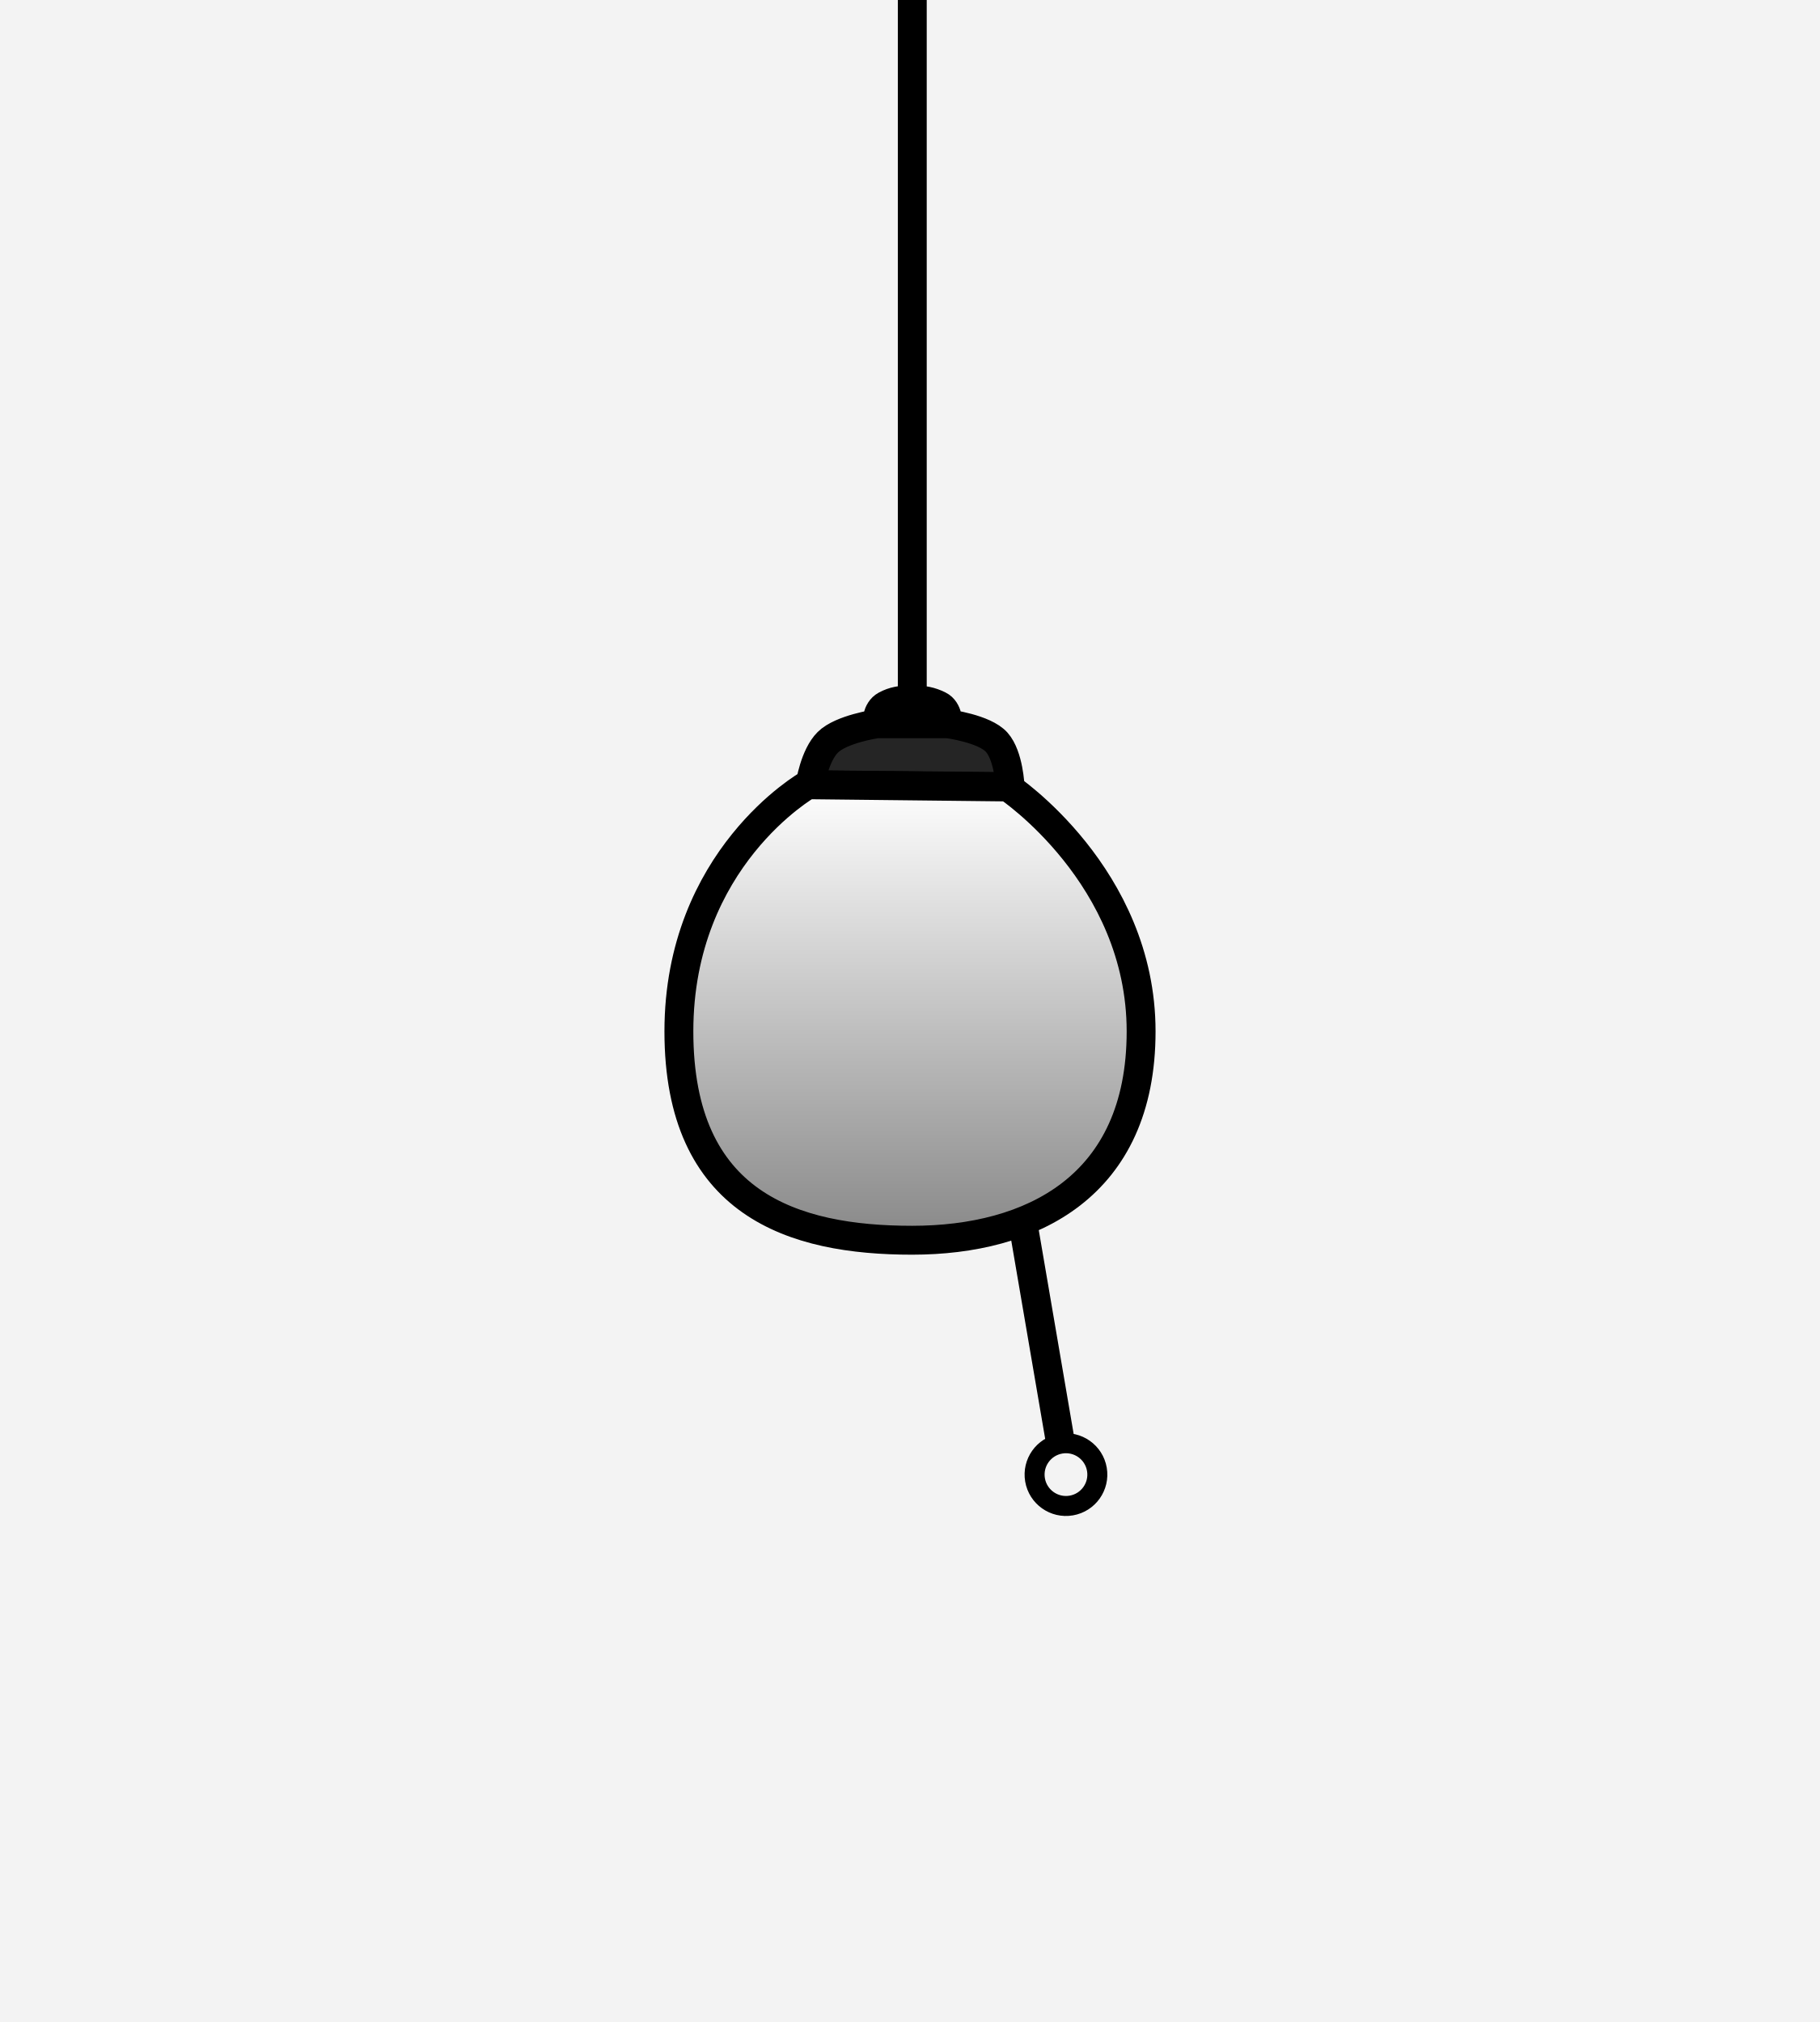
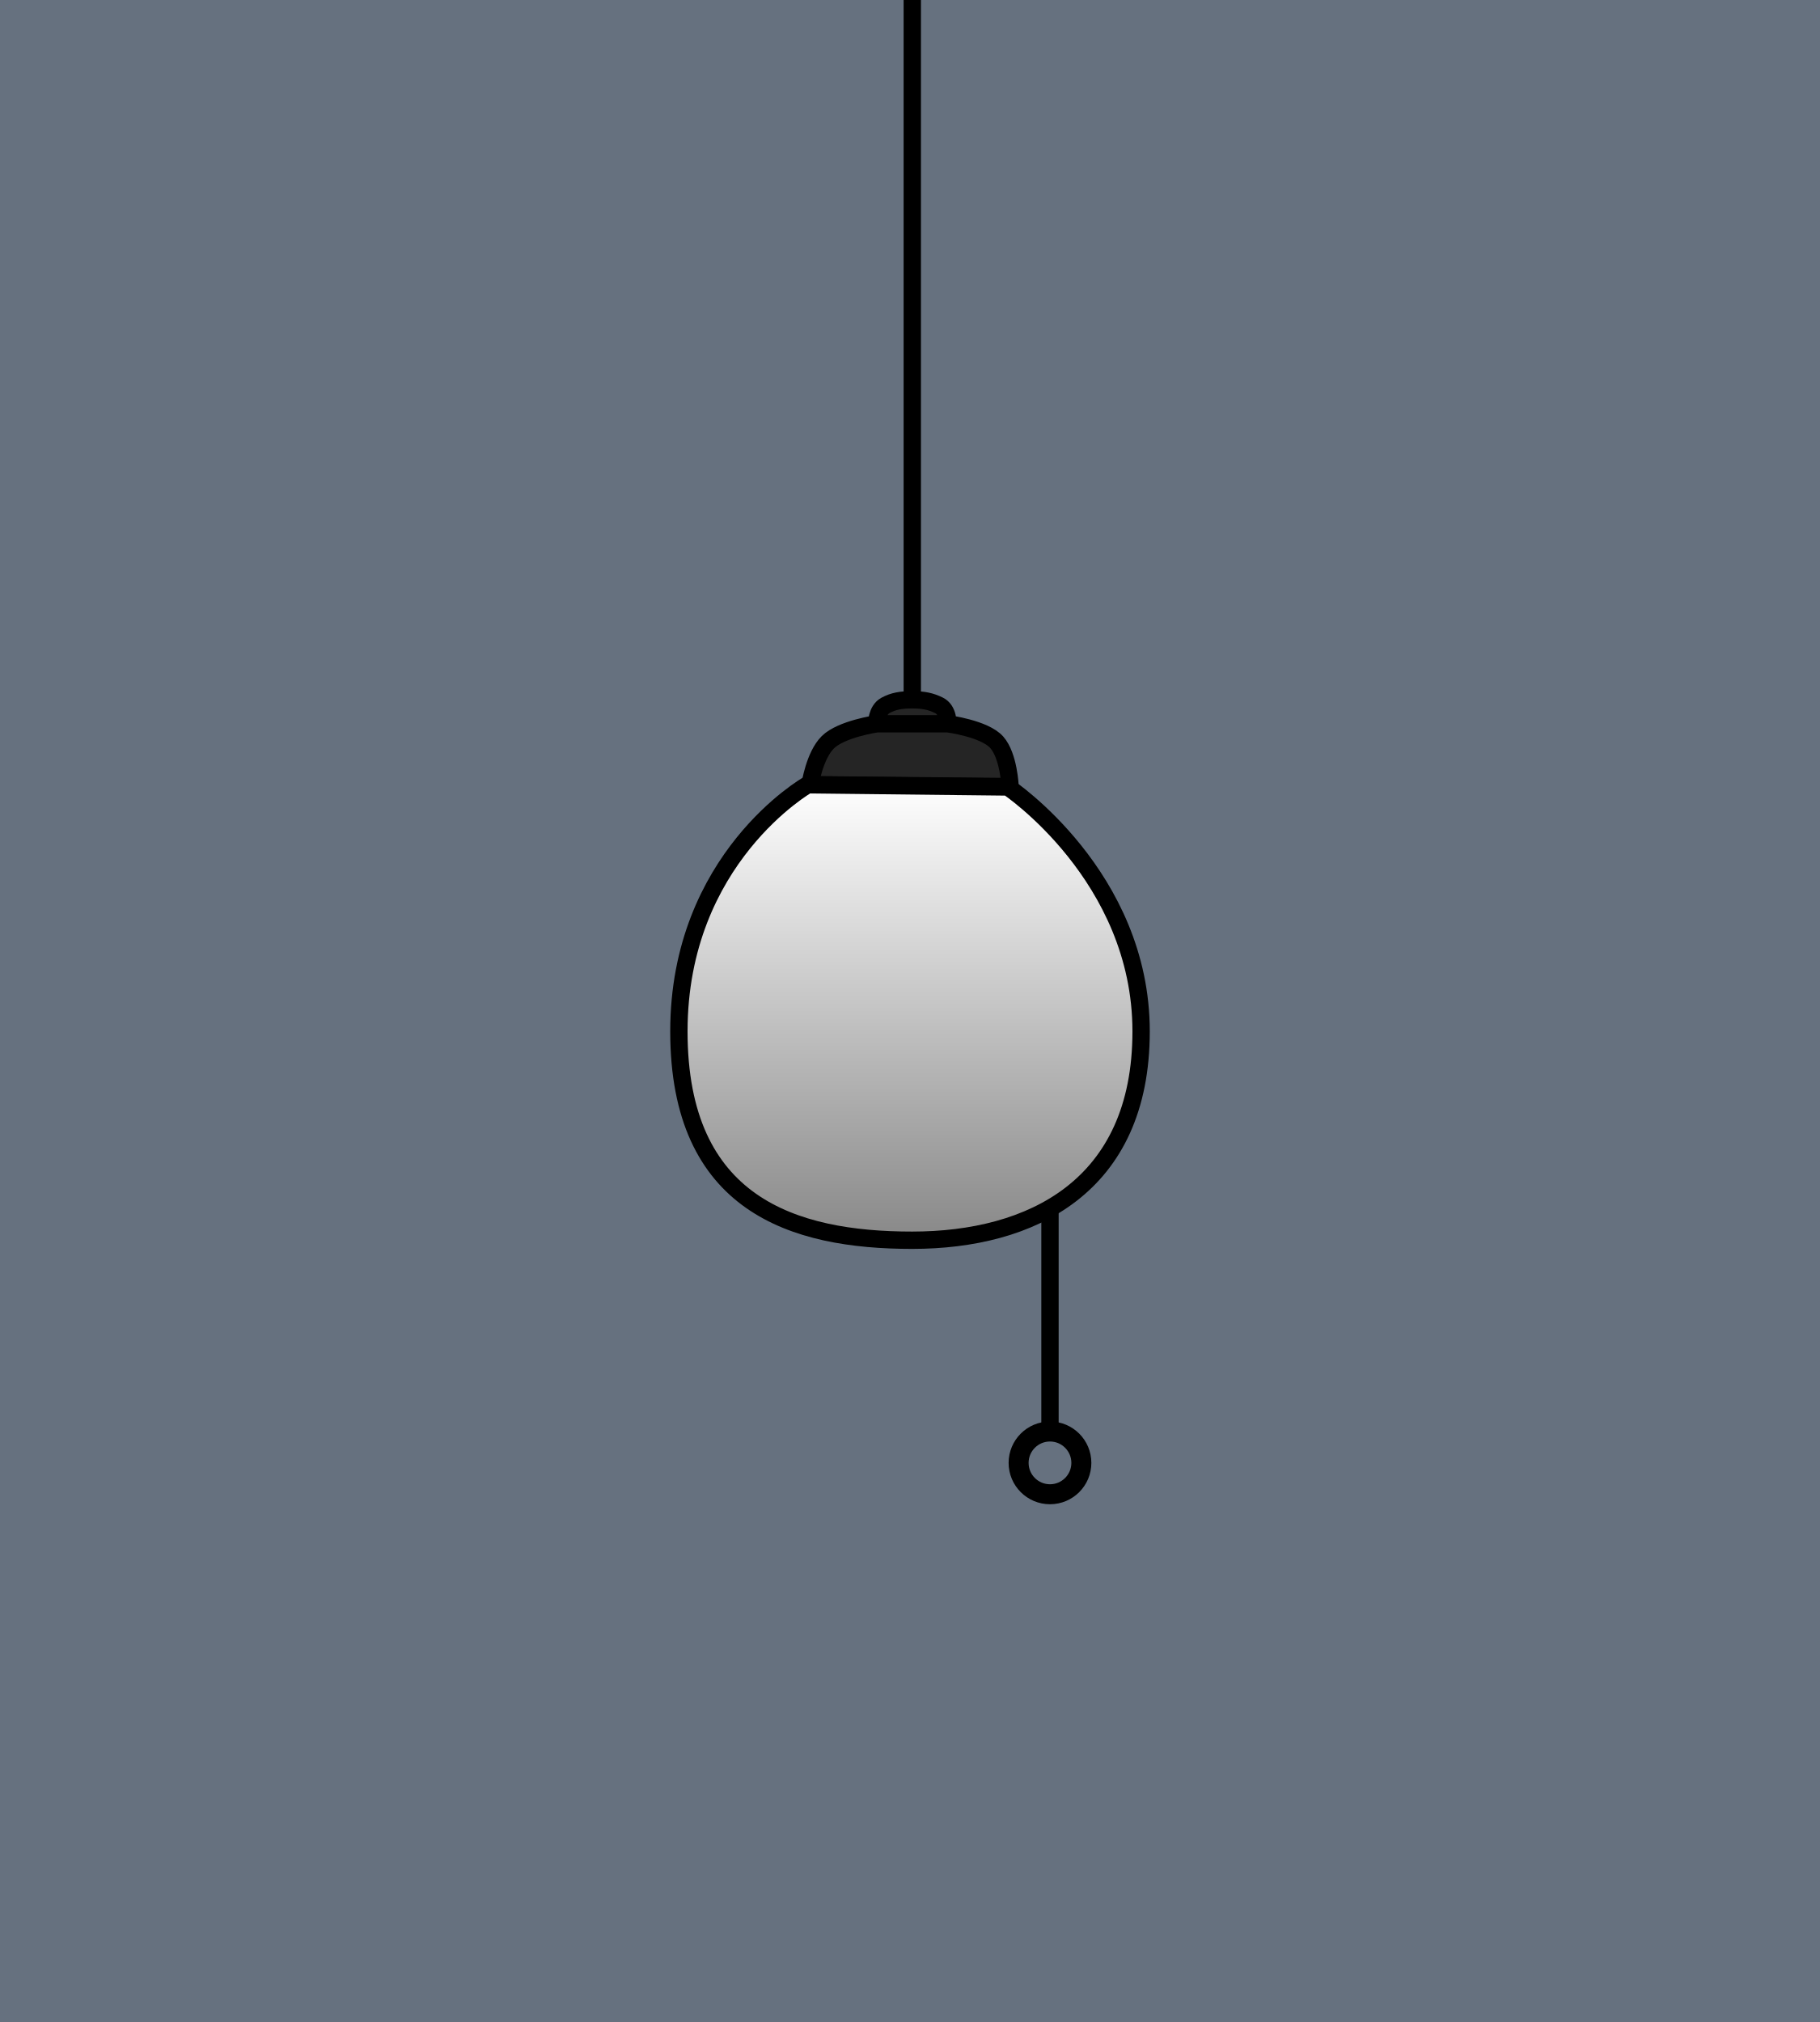
- <svg xmlns="http://www.w3.org/2000/svg" width="315" height="350" fill="none">
-   <path fill="#F3F3F3" d="M0 0h315v350H0z" />
-   <path fill="#252525" d="M164.052 125.286h-12.31s-6.134.887-8.462 3.196-3.073 7.351-3.073 7.351l34.614.319s-.208-5.299-2.311-7.67c-2.103-2.372-8.458-3.196-8.458-3.196m-6.157-4.155c1.923 0 3.192.262 4.615.959 1.682.823 1.542 3.196 1.542 3.196h-12.31s-.057-2.339 1.538-3.196c1.387-.746 2.692-.959 4.615-.959" />
-   <path stroke="#000" stroke-width="5" d="M164.052 125.286s.14-2.373-1.542-3.196c-1.423-.697-2.692-.959-4.615-.959m6.157 4.155h-12.31m12.31 0s6.355.824 8.458 3.196c2.103 2.371 2.311 7.67 2.311 7.67m-16.926-15.021c-.004-.639 0-121.131 0-121.131m0 121.131c-1.923 0-3.228.213-4.615.959-1.595.857-1.538 3.196-1.538 3.196m0 0s-6.134.887-8.462 3.196-3.073 7.351-3.073 7.351m0 0 34.614.319m-34.614-.319-.148.073m34.762.246.121.069" />
-   <path fill="url(#a)" d="M174.424 136.222s23.076 15.384 23.076 42.306-19.058 36.151-39.617 36.152c-20.56.001-40.383-6.153-40.383-36.152s22.31-42.69 22.31-42.69z" />
-   <path stroke="#000" stroke-width="5" d="M174.424 136.222s23.076 15.384 23.076 42.306-19.058 36.151-39.617 36.152c-20.56.001-40.383-6.153-40.383-36.152s22.31-42.69 22.31-42.69m34.614.384s-.003-.1-.013-.282m.013.282-34.614-.384m0 0s.017-.139.054-.385m37.193 76.344 6.358 37.15" />
-   <circle cx="184.494" cy="255.248" r="5.43" stroke="#000" stroke-width="3.46" transform="rotate(-9.712 184.494 255.248)" />
+ <svg xmlns="http://www.w3.org/2000/svg" width="315" height="350" viewBox="0 0 315 350" fill="none">
+   <rect width="315" height="350" fill="#F3F3F3" />
+   <rect width="315" height="350" fill="#00132B" fill-opacity="0.58" />
+   <path d="M164.052 125.286H151.742C151.742 125.286 145.608 126.173 143.28 128.482C140.952 130.791 140.207 135.833 140.207 135.833L174.821 136.152C174.821 136.152 174.613 130.853 172.51 128.482C170.407 126.11 164.052 125.286 164.052 125.286Z" fill="#252525" />
+   <path d="M157.895 121.131C159.818 121.131 161.087 121.393 162.51 122.09C164.192 122.913 164.052 125.286 164.052 125.286H151.742C151.742 125.286 151.685 122.947 153.28 122.09C154.667 121.344 155.972 121.131 157.895 121.131Z" fill="#252525" />
+   <path d="M164.052 125.286C164.052 125.286 164.192 122.913 162.51 122.09C161.087 121.393 159.818 121.131 157.895 121.131M164.052 125.286H151.742M164.052 125.286C164.052 125.286 170.407 126.11 172.51 128.482C174.613 130.853 174.821 136.152 174.821 136.152M157.895 121.131C157.891 120.492 157.895 0 157.895 0M157.895 121.131C155.972 121.131 154.667 121.344 153.28 122.09C151.685 122.947 151.742 125.286 151.742 125.286M151.742 125.286C151.742 125.286 145.608 126.173 143.28 128.482C140.952 130.791 140.207 135.833 140.207 135.833M140.207 135.833L174.821 136.152M140.207 135.833C140.207 135.833 140.156 135.857 140.059 135.906M174.821 136.152C174.821 136.152 174.863 136.175 174.942 136.221" stroke="black" stroke-width="3" />
+   <path d="M174.424 136.222C174.424 136.222 197.5 151.606 197.5 178.528C197.5 205.45 178.442 214.679 157.883 214.68C137.323 214.681 117.5 208.527 117.5 178.528C117.5 148.529 139.81 135.838 139.81 135.838L174.424 136.222Z" fill="url(#paint0_linear_1454_9016)" />
+   <path d="M174.424 136.222C174.424 136.222 197.5 151.606 197.5 178.528C197.5 205.45 178.442 214.679 157.883 214.68C137.323 214.681 117.5 208.527 117.5 178.528C117.5 148.529 139.81 135.838 139.81 135.838M174.424 136.222C174.424 136.222 174.421 136.122 174.411 135.94M174.424 136.222L139.81 135.838M139.81 135.838C139.81 135.838 139.827 135.699 139.864 135.453" stroke="black" stroke-width="3" />
+   <path d="M181.729 209.137V246.827" stroke="black" stroke-width="3" />
+   <circle cx="181.728" cy="253.219" r="5.43" stroke="black" stroke-width="3.46" />
  <defs>
-     <linearGradient id="a" x1="157.5" x2="157.5" y1="135.453" y2="214.68" gradientUnits="userSpaceOnUse">
-       <stop stop-color="#fff" />
-       <stop offset="1" stop-color="#888" />
+     <linearGradient id="paint0_linear_1454_9016" x1="157.5" y1="135.453" x2="157.5" y2="214.68" gradientUnits="userSpaceOnUse">
+       <stop stop-color="white" />
+       <stop offset="1" stop-color="#888888" />
    </linearGradient>
  </defs>
</svg>
